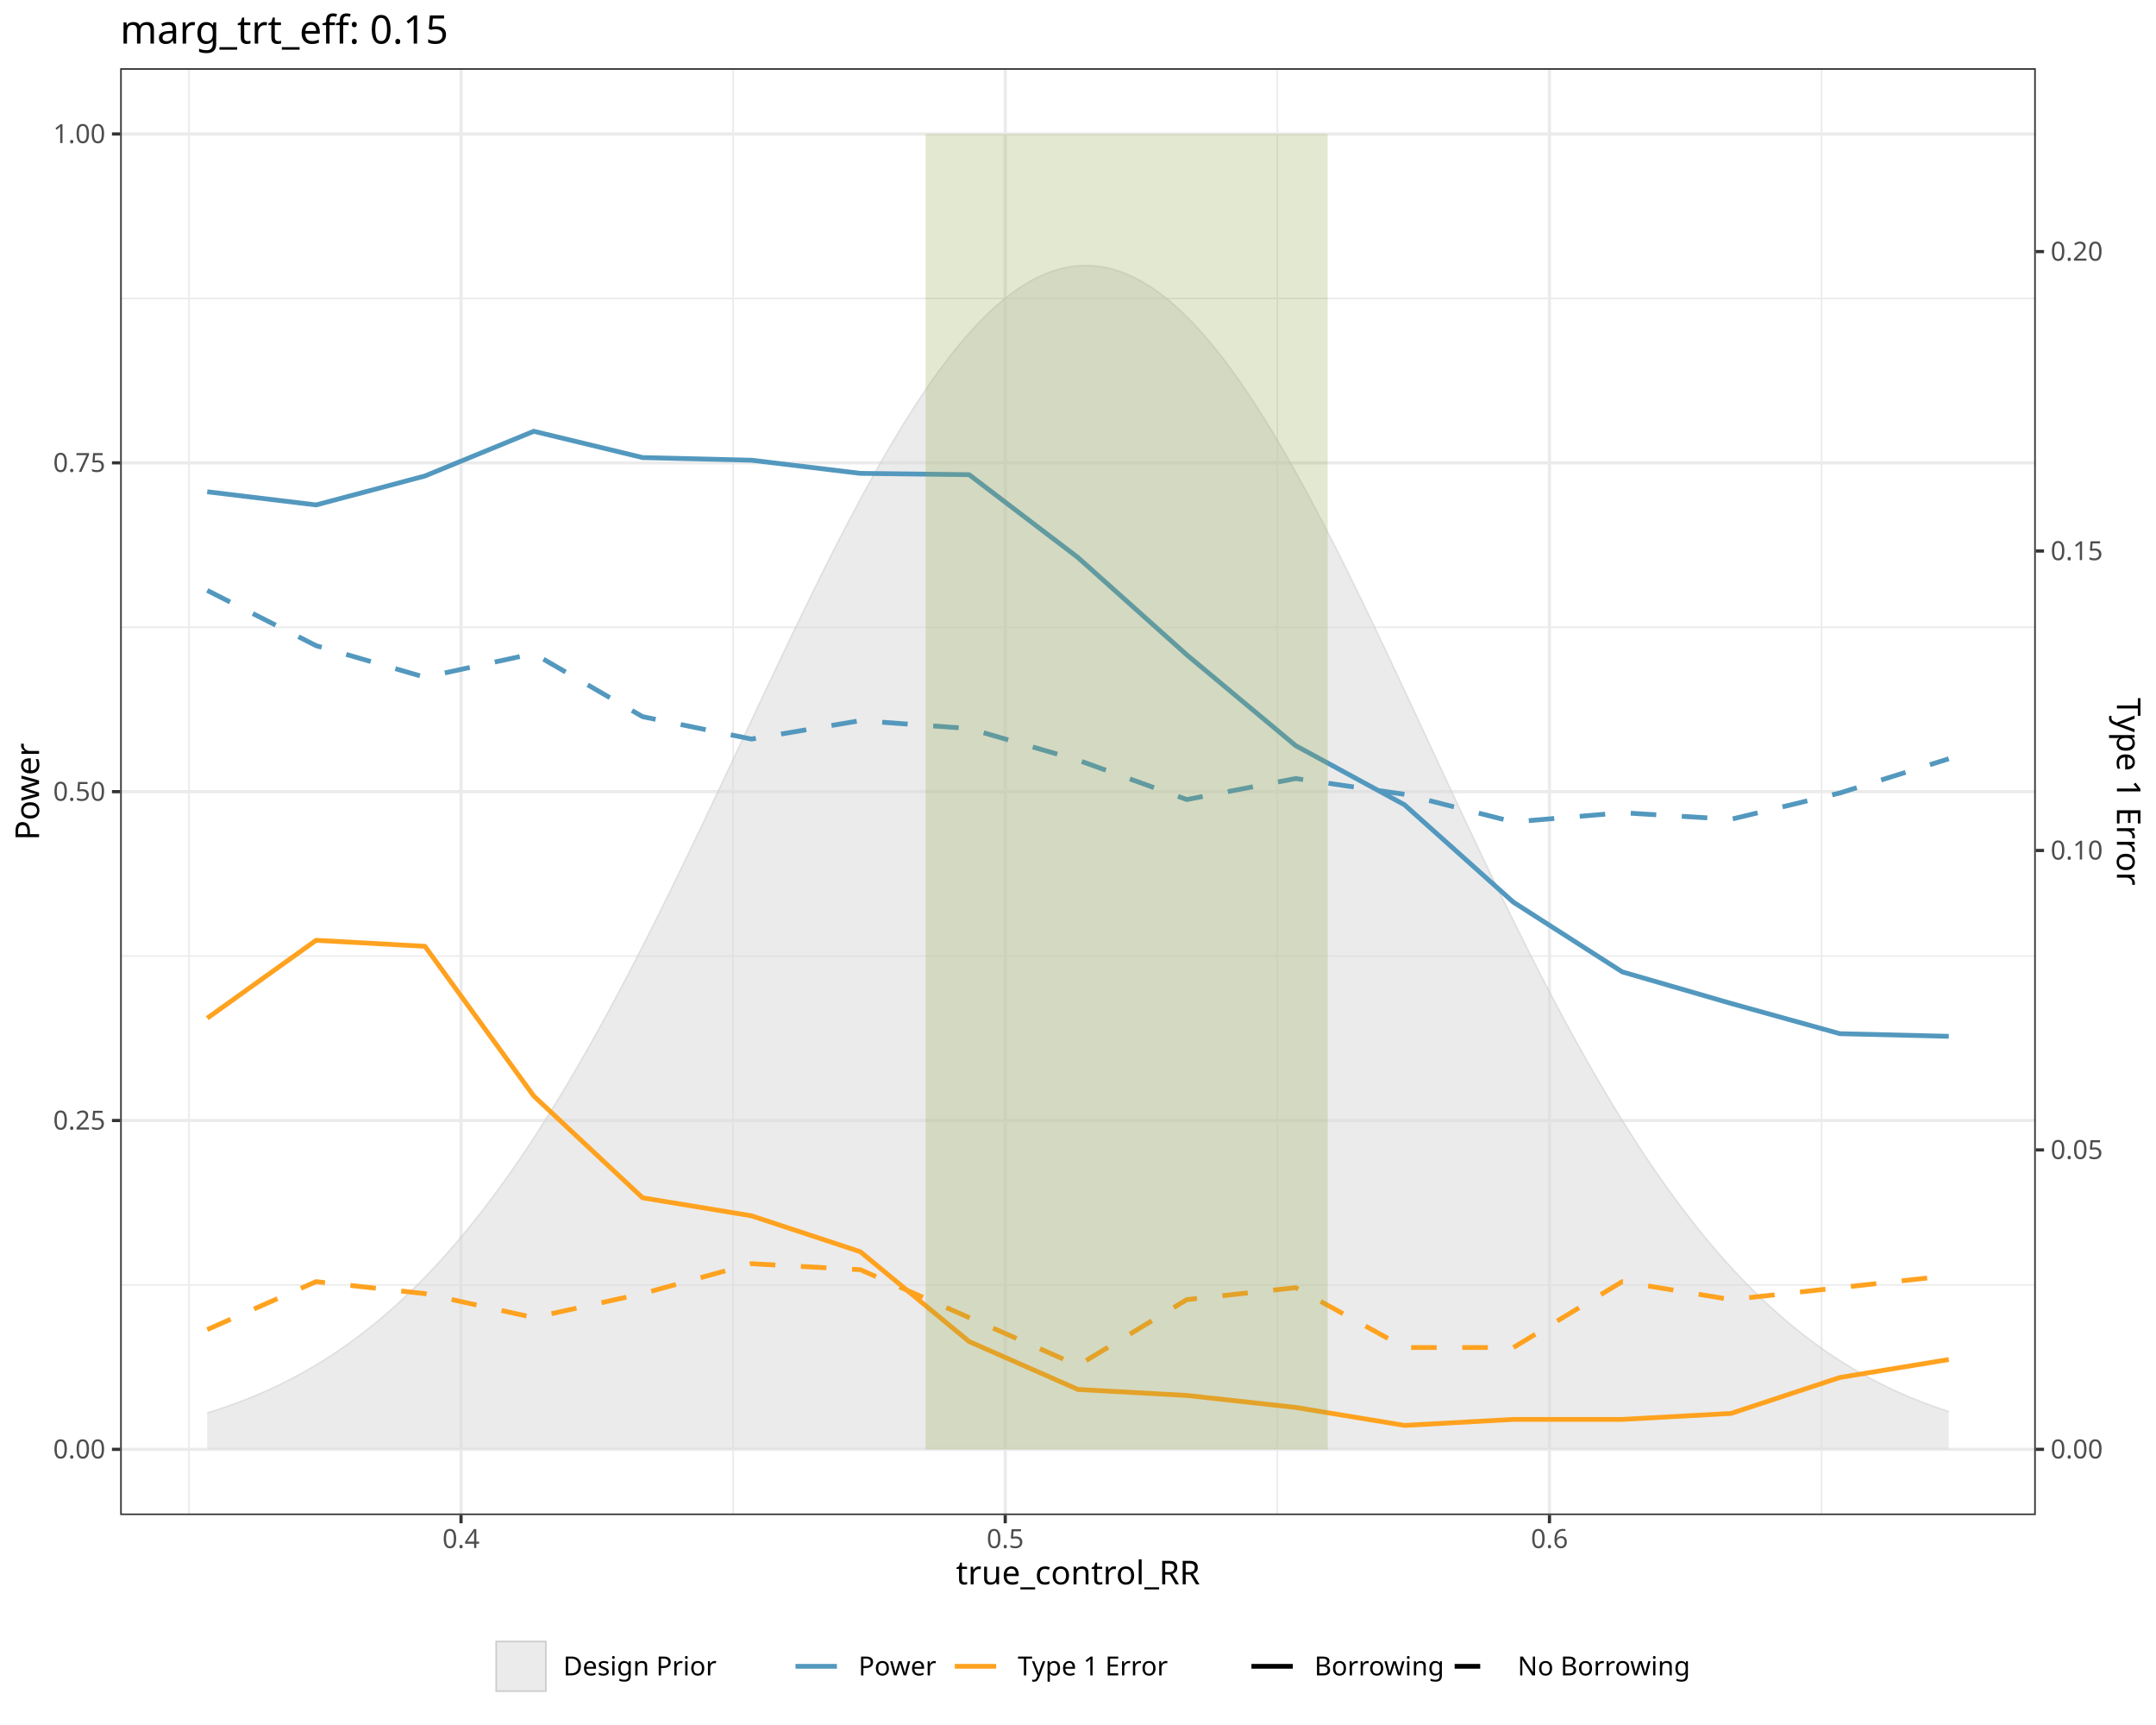
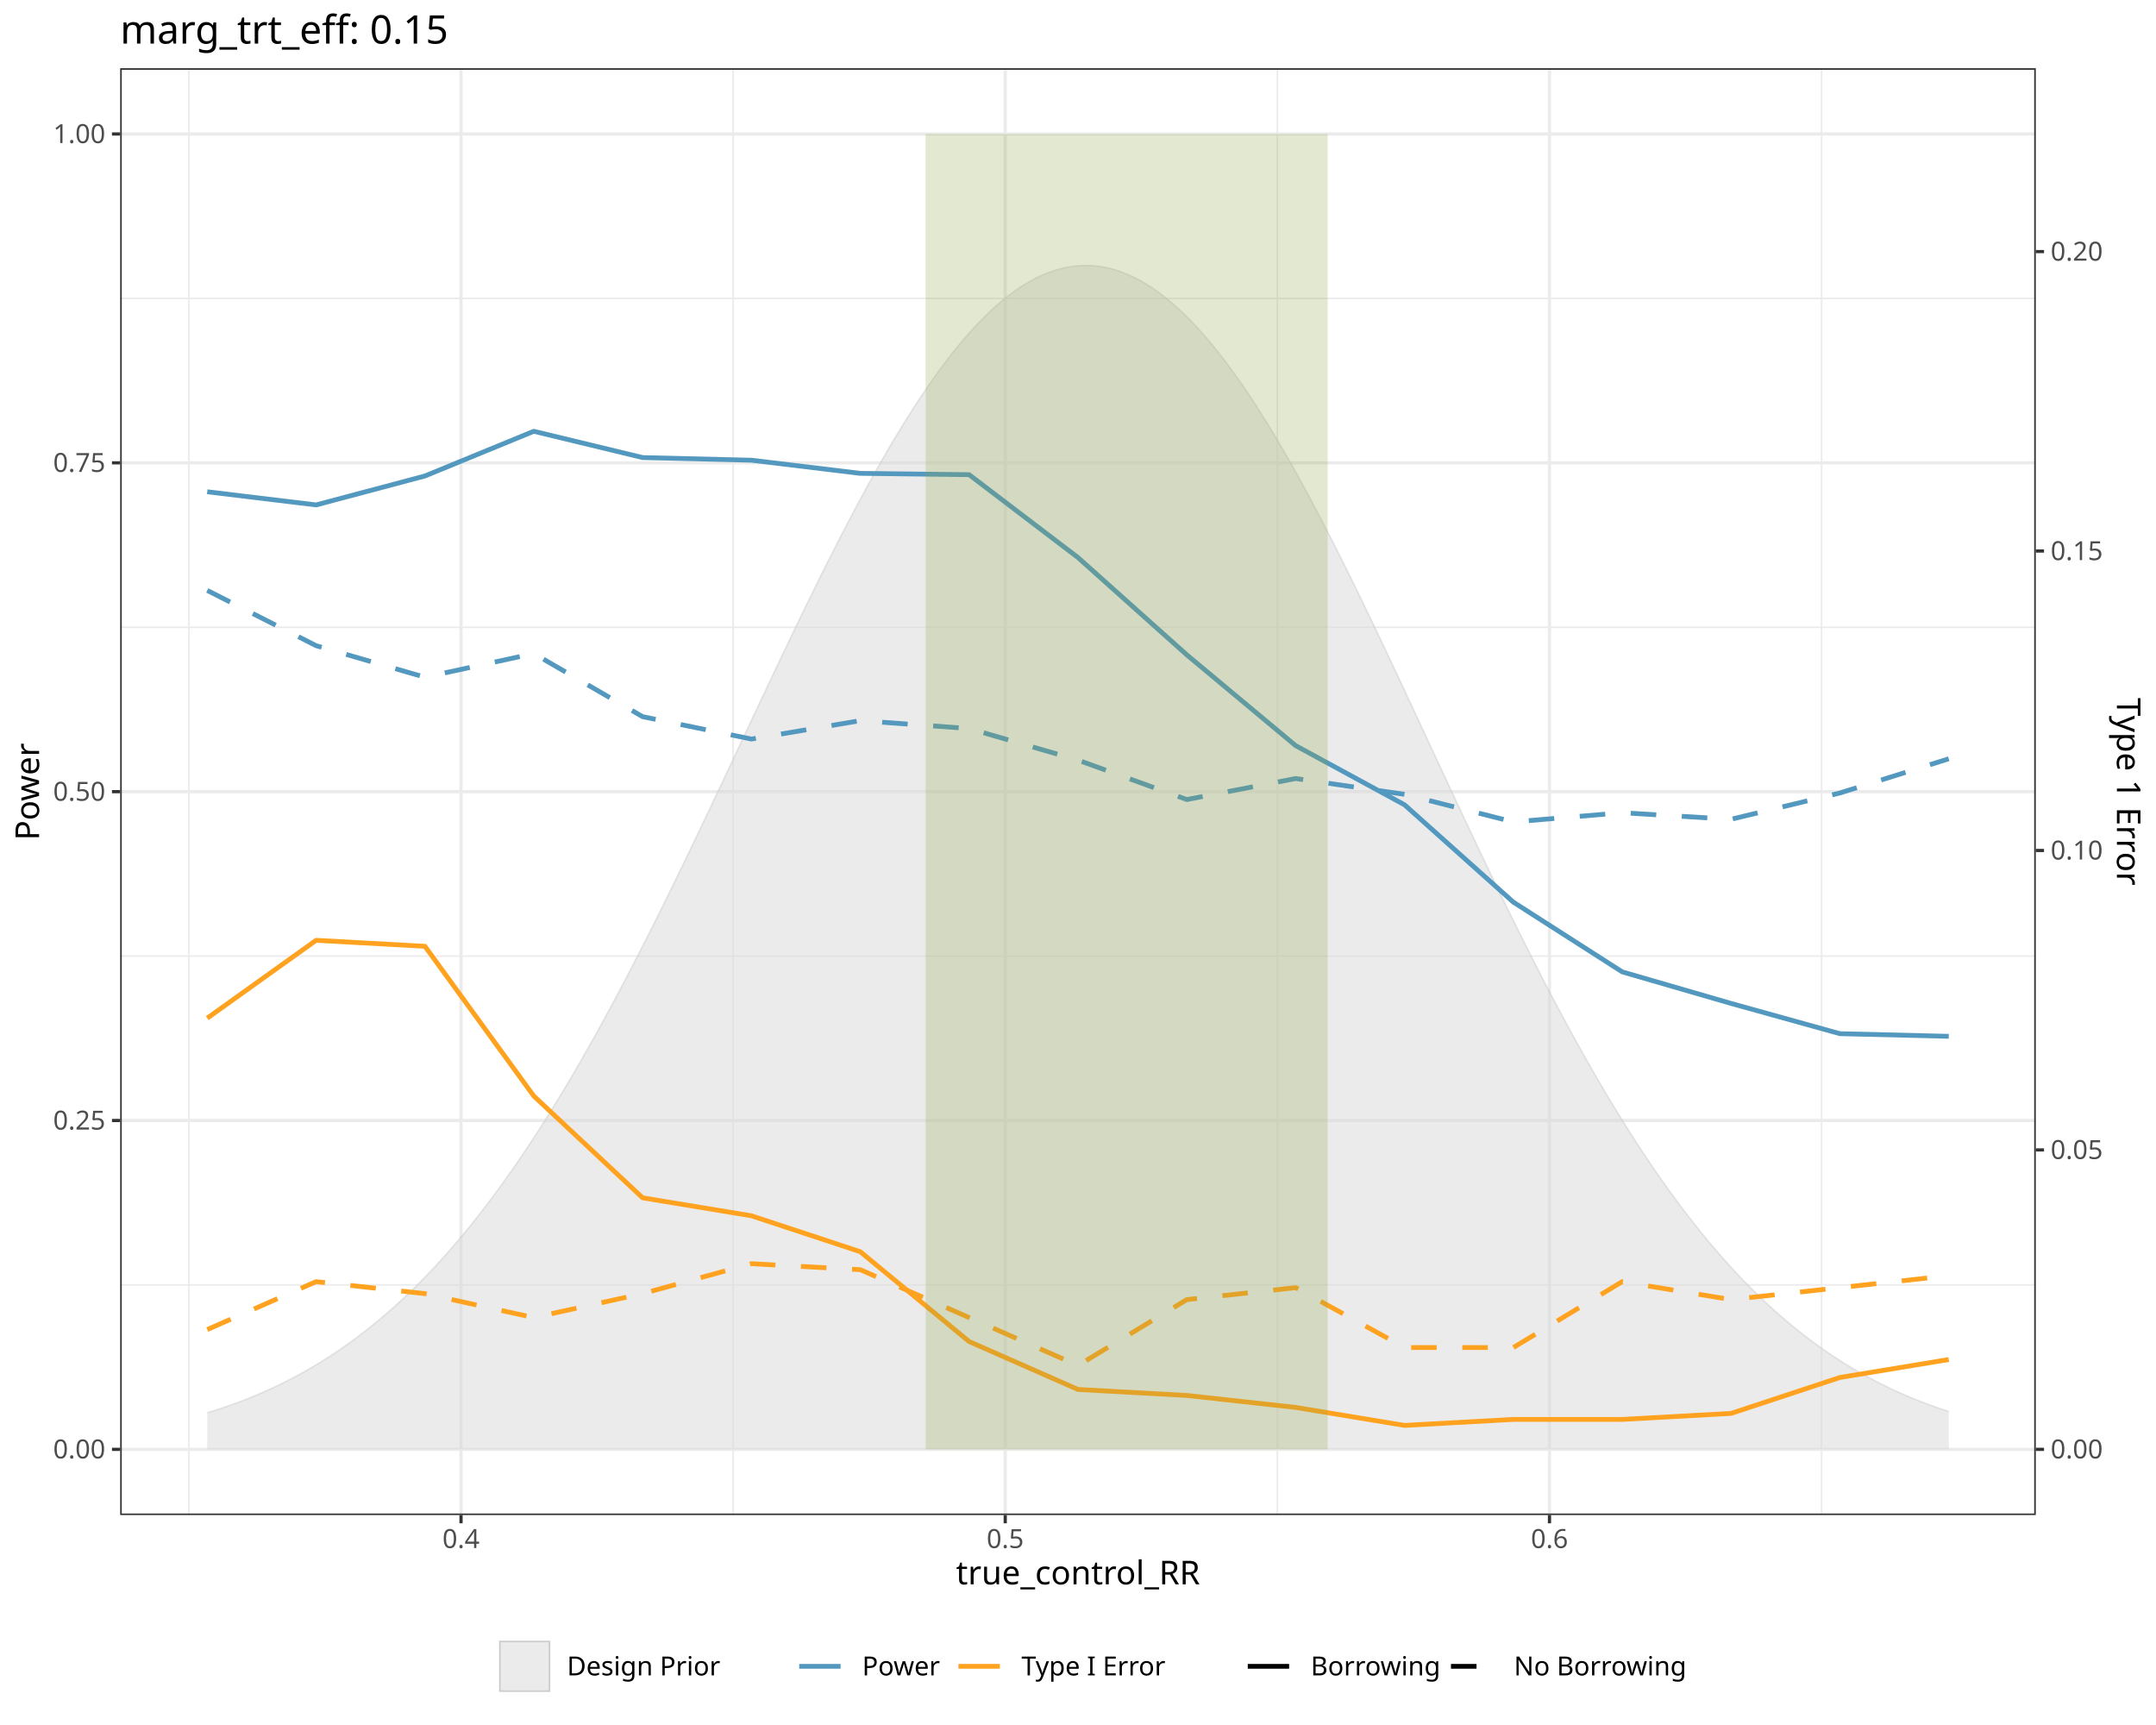
<svg xmlns="http://www.w3.org/2000/svg" class="svglite" data-engine-version="2.0" width="720.00pt" height="576.00pt" viewBox="0 0 720.00 576.00">
  <defs>
    <style type="text/css">
    .svglite line, .svglite polyline, .svglite polygon, .svglite path, .svglite rect, .svglite circle {
      fill: none;
      stroke: #000000;
      stroke-linecap: round;
      stroke-linejoin: round;
      stroke-miterlimit: 10.00;
    }
  </style>
  </defs>
  <rect width="100%" height="100%" style="stroke: none; fill: #FFFFFF;" />
  <defs>
    <clipPath id="cpMC4wMHw3MjAuMDB8MC4wMHw1NzYuMDA=">
      <rect x="0.00" y="0.00" width="720.00" height="576.00" />
    </clipPath>
  </defs>
  <g clip-path="url(#cpMC4wMHw3MjAuMDB8MC4wMHw1NzYuMDA=)">
    <rect x="0.00" y="0.00" width="720.00" height="576.00" style="stroke-width: 1.07; stroke: #FFFFFF; fill: #FFFFFF;" />
  </g>
  <defs>
    <clipPath id="cpNDAuMTN8Njc5Ljg3fDIyLjc4fDUwNS45MQ==">
      <rect x="40.13" y="22.78" width="639.73" height="483.13" />
    </clipPath>
  </defs>
  <g clip-path="url(#cpNDAuMTN8Njc5Ljg3fDIyLjc4fDUwNS45MQ==)">
    <rect x="40.13" y="22.78" width="639.73" height="483.13" style="stroke-width: 1.07; stroke: none; fill: #FFFFFF;" />
    <polyline points="40.13,429.05 679.87,429.05 " style="stroke-width: 0.53; stroke: #EBEBEB; stroke-linecap: butt;" />
    <polyline points="40.13,319.25 679.87,319.25 " style="stroke-width: 0.53; stroke: #EBEBEB; stroke-linecap: butt;" />
    <polyline points="40.13,209.45 679.87,209.45 " style="stroke-width: 0.53; stroke: #EBEBEB; stroke-linecap: butt;" />
    <polyline points="40.13,99.65 679.87,99.65 " style="stroke-width: 0.53; stroke: #EBEBEB; stroke-linecap: butt;" />
    <polyline points="63.09,505.91 63.09,22.78 " style="stroke-width: 0.53; stroke: #EBEBEB; stroke-linecap: butt;" />
    <polyline points="244.83,505.91 244.83,22.78 " style="stroke-width: 0.53; stroke: #EBEBEB; stroke-linecap: butt;" />
    <polyline points="426.58,505.91 426.58,22.78 " style="stroke-width: 0.53; stroke: #EBEBEB; stroke-linecap: butt;" />
    <polyline points="608.32,505.91 608.32,22.78 " style="stroke-width: 0.53; stroke: #EBEBEB; stroke-linecap: butt;" />
    <polyline points="40.13,483.95 679.87,483.95 " style="stroke-width: 1.07; stroke: #EBEBEB; stroke-linecap: butt;" />
    <polyline points="40.13,374.15 679.87,374.15 " style="stroke-width: 1.07; stroke: #EBEBEB; stroke-linecap: butt;" />
    <polyline points="40.13,264.35 679.87,264.35 " style="stroke-width: 1.07; stroke: #EBEBEB; stroke-linecap: butt;" />
    <polyline points="40.13,154.55 679.87,154.55 " style="stroke-width: 1.07; stroke: #EBEBEB; stroke-linecap: butt;" />
    <polyline points="40.13,44.74 679.87,44.74 " style="stroke-width: 1.07; stroke: #EBEBEB; stroke-linecap: butt;" />
    <polyline points="153.96,505.91 153.96,22.78 " style="stroke-width: 1.07; stroke: #EBEBEB; stroke-linecap: butt;" />
    <polyline points="335.70,505.91 335.70,22.78 " style="stroke-width: 1.07; stroke: #EBEBEB; stroke-linecap: butt;" />
    <polyline points="517.45,505.91 517.45,22.78 " style="stroke-width: 1.07; stroke: #EBEBEB; stroke-linecap: butt;" />
    <polygon points="69.21,471.77 70.37,471.41 71.54,471.05 72.70,470.67 73.86,470.29 75.03,469.90 76.19,469.49 77.35,469.08 78.52,468.66 79.68,468.23 80.84,467.79 82.01,467.34 83.17,466.88 84.33,466.41 85.50,465.92 86.66,465.43 87.82,464.93 88.99,464.41 90.15,463.89 91.31,463.35 92.47,462.80 93.64,462.24 94.80,461.66 95.96,461.08 97.13,460.48 98.29,459.87 99.45,459.25 100.62,458.61 101.78,457.97 102.94,457.30 104.11,456.63 105.27,455.94 106.43,455.24 107.60,454.53 108.76,453.80 109.92,453.05 111.09,452.29 112.25,451.52 113.41,450.74 114.57,449.93 115.74,449.12 116.90,448.29 118.06,447.44 119.23,446.58 120.39,445.70 121.55,444.81 122.72,443.90 123.88,442.97 125.04,442.03 126.21,441.08 127.37,440.10 128.53,439.11 129.70,438.11 130.86,437.08 132.02,436.04 133.19,434.98 134.35,433.91 135.51,432.82 136.67,431.71 137.84,430.58 139.00,429.44 140.16,428.27 141.33,427.09 142.49,425.90 143.65,424.68 144.82,423.44 145.98,422.19 147.14,420.92 148.31,419.63 149.47,418.33 150.63,417.00 151.80,415.65 152.96,414.29 154.12,412.91 155.28,411.51 156.45,410.09 157.61,408.65 158.77,407.19 159.94,405.72 161.10,404.22 162.26,402.71 163.43,401.18 164.59,399.62 165.75,398.05 166.92,396.46 168.08,394.86 169.24,393.23 170.41,391.58 171.57,389.92 172.73,388.23 173.90,386.53 175.06,384.81 176.22,383.07 177.38,381.31 178.55,379.53 179.71,377.73 180.87,375.92 182.04,374.09 183.20,372.24 184.36,370.37 185.53,368.48 186.69,366.58 187.85,364.65 189.02,362.71 190.18,360.76 191.34,358.78 192.51,356.79 193.67,354.78 194.83,352.76 196.00,350.71 197.16,348.66 198.32,346.58 199.48,344.49 200.65,342.38 201.81,340.26 202.97,338.12 204.14,335.97 205.30,333.80 206.46,331.62 207.63,329.43 208.79,327.21 209.95,324.99 211.12,322.75 212.28,320.50 213.44,318.24 214.61,315.96 215.77,313.67 216.93,311.37 218.10,309.06 219.26,306.74 220.42,304.40 221.58,302.06 222.75,299.70 223.91,297.34 225.07,294.96 226.24,292.58 227.40,290.18 228.56,287.78 229.73,285.38 230.89,282.96 232.05,280.54 233.22,278.11 234.38,275.67 235.54,273.23 236.71,270.78 237.87,268.33 239.03,265.87 240.20,263.41 241.36,260.95 242.52,258.49 243.68,256.02 244.85,253.55 246.01,251.07 247.17,248.60 248.34,246.13 249.50,243.65 250.66,241.18 251.83,238.71 252.99,236.24 254.15,233.77 255.32,231.31 256.48,228.84 257.64,226.39 258.81,223.93 259.97,221.48 261.13,219.04 262.30,216.60 263.46,214.17 264.62,211.75 265.78,209.33 266.95,206.92 268.11,204.52 269.27,202.13 270.44,199.76 271.60,197.39 272.76,195.03 273.93,192.68 275.09,190.35 276.25,188.03 277.42,185.72 278.58,183.43 279.74,181.15 280.91,178.88 282.07,176.64 283.23,174.40 284.40,172.19 285.56,169.99 286.72,167.81 287.88,165.65 289.05,163.51 290.21,161.39 291.37,159.29 292.54,157.21 293.70,155.15 294.86,153.12 296.03,151.10 297.19,149.11 298.35,147.15 299.52,145.20 300.68,143.29 301.84,141.39 303.01,139.53 304.17,137.69 305.33,135.87 306.49,134.09 307.66,132.33 308.82,130.60 309.98,128.90 311.15,127.23 312.31,125.59 313.47,123.97 314.64,122.39 315.80,120.85 316.96,119.33 318.13,117.84 319.29,116.39 320.45,114.97 321.62,113.59 322.78,112.23 323.94,110.91 325.11,109.63 326.27,108.38 327.43,107.17 328.59,105.99 329.76,104.85 330.92,103.75 332.08,102.68 333.25,101.65 334.41,100.66 335.57,99.70 336.74,98.78 337.90,97.90 339.06,97.06 340.23,96.26 341.39,95.50 342.55,94.78 343.72,94.09 344.88,93.45 346.04,92.84 347.21,92.28 348.37,91.76 349.53,91.27 350.69,90.83 351.86,90.43 353.02,90.07 354.18,89.75 355.35,89.47 356.51,89.23 357.67,89.04 358.84,88.88 360.00,88.77 361.16,88.70 362.33,88.66 363.49,88.68 364.65,88.73 365.82,88.82 366.98,88.96 368.14,89.13 369.31,89.35 370.47,89.61 371.63,89.91 372.79,90.26 373.96,90.64 375.12,91.06 376.28,91.53 377.45,92.03 378.61,92.58 379.77,93.17 380.94,93.79 382.10,94.46 383.26,95.17 384.43,95.91 385.59,96.70 386.75,97.52 387.92,98.39 389.08,99.29 390.24,100.23 391.41,101.21 392.57,102.23 393.73,103.28 394.89,104.37 396.06,105.50 397.22,106.67 398.38,107.87 399.55,109.11 400.71,110.38 401.87,111.69 403.04,113.03 404.20,114.41 405.36,115.82 406.53,117.26 407.69,118.74 408.85,120.25 410.02,121.80 411.18,123.37 412.34,124.98 413.51,126.61 414.67,128.28 415.83,129.98 416.99,131.71 418.16,133.46 419.32,135.25 420.48,137.06 421.65,138.90 422.81,140.77 423.97,142.66 425.14,144.58 426.30,146.53 427.46,148.50 428.63,150.49 429.79,152.51 430.95,154.55 432.12,156.62 433.28,158.70 434.44,160.81 435.60,162.94 436.77,165.09 437.93,167.26 439.09,169.45 440.26,171.66 441.42,173.88 442.58,176.13 443.75,178.39 444.91,180.66 446.07,182.95 447.24,185.26 448.40,187.58 449.56,189.92 450.73,192.27 451.89,194.63 453.05,197.01 454.22,199.39 455.38,201.79 456.54,204.20 457.70,206.61 458.87,209.04 460.03,211.48 461.19,213.92 462.36,216.37 463.52,218.83 464.68,221.30 465.85,223.77 467.01,226.24 468.17,228.72 469.34,231.21 470.50,233.70 471.66,236.19 472.83,238.68 473.99,241.18 475.15,243.68 476.32,246.17 477.48,248.67 478.64,251.17 479.80,253.67 480.97,256.16 482.13,258.66 483.29,261.15 484.46,263.64 485.62,266.13 486.78,268.61 487.95,271.09 489.11,273.56 490.27,276.03 491.44,278.49 492.60,280.95 493.76,283.40 494.93,285.84 496.09,288.27 497.25,290.70 498.42,293.12 499.58,295.53 500.74,297.93 501.90,300.32 503.07,302.71 504.23,305.08 505.39,307.44 506.56,309.79 507.72,312.13 508.88,314.45 510.05,316.77 511.21,319.07 512.37,321.36 513.54,323.63 514.70,325.90 515.86,328.15 517.03,330.38 518.19,332.60 519.35,334.81 520.52,337.00 521.68,339.17 522.84,341.33 524.00,343.48 525.17,345.61 526.33,347.72 527.49,349.81 528.66,351.89 529.82,353.96 530.98,356.00 532.15,358.03 533.31,360.04 534.47,362.04 535.64,364.01 536.80,365.97 537.96,367.91 539.13,369.83 540.29,371.73 541.45,373.62 542.62,375.49 543.78,377.33 544.94,379.16 546.10,380.97 547.27,382.76 548.43,384.54 549.59,386.29 550.76,388.02 551.92,389.74 553.08,391.43 554.25,393.11 555.41,394.77 556.57,396.40 557.74,398.02 558.90,399.62 560.06,401.20 561.23,402.76 562.39,404.30 563.55,405.82 564.72,407.32 565.88,408.80 567.04,410.27 568.20,411.71 569.37,413.13 570.53,414.54 571.69,415.92 572.86,417.29 574.02,418.64 575.18,419.96 576.35,421.27 577.51,422.56 578.67,423.83 579.84,425.09 581.00,426.32 582.16,427.54 583.33,428.73 584.49,429.91 585.65,431.07 586.81,432.21 587.98,433.34 589.14,434.44 590.30,435.53 591.47,436.60 592.63,437.65 593.79,438.69 594.96,439.71 596.12,440.71 597.28,441.69 598.45,442.66 599.61,443.61 600.77,444.54 601.94,445.46 603.10,446.36 604.26,447.24 605.43,448.11 606.59,448.97 607.75,449.80 608.91,450.62 610.08,451.43 611.24,452.22 612.40,453.00 613.57,453.76 614.73,454.51 615.89,455.24 617.06,455.96 618.22,456.66 619.38,457.35 620.55,458.02 621.71,458.69 622.87,459.34 624.04,459.97 625.20,460.59 626.36,461.20 627.53,461.80 628.69,462.38 629.85,462.95 631.01,463.51 632.18,464.06 633.34,464.60 634.50,465.12 635.67,465.63 636.83,466.13 637.99,466.62 639.16,467.10 640.32,467.57 641.48,468.03 642.65,468.47 643.81,468.91 644.97,469.33 646.14,469.75 647.30,470.16 648.46,470.55 649.63,470.94 650.79,471.32 650.79,483.95 649.63,483.95 648.46,483.95 647.30,483.95 646.14,483.95 644.97,483.95 643.81,483.95 642.65,483.95 641.48,483.95 640.32,483.95 639.16,483.95 637.99,483.95 636.83,483.95 635.67,483.95 634.50,483.95 633.34,483.95 632.18,483.95 631.01,483.95 629.85,483.95 628.69,483.95 627.53,483.95 626.36,483.95 625.20,483.95 624.04,483.95 622.87,483.95 621.71,483.95 620.55,483.95 619.38,483.95 618.22,483.95 617.06,483.95 615.89,483.95 614.73,483.95 613.57,483.95 612.40,483.95 611.24,483.95 610.08,483.95 608.91,483.95 607.75,483.95 606.59,483.95 605.43,483.95 604.26,483.95 603.10,483.95 601.94,483.95 600.77,483.95 599.61,483.95 598.45,483.95 597.28,483.95 596.12,483.95 594.96,483.95 593.79,483.95 592.63,483.95 591.47,483.95 590.30,483.95 589.14,483.95 587.98,483.95 586.81,483.95 585.65,483.95 584.49,483.95 583.33,483.95 582.16,483.95 581.00,483.95 579.84,483.95 578.67,483.95 577.51,483.95 576.35,483.95 575.18,483.95 574.02,483.95 572.86,483.95 571.69,483.95 570.53,483.95 569.37,483.95 568.20,483.95 567.04,483.95 565.88,483.95 564.72,483.95 563.55,483.95 562.39,483.95 561.23,483.95 560.06,483.95 558.90,483.95 557.74,483.95 556.57,483.95 555.41,483.95 554.25,483.95 553.08,483.95 551.92,483.95 550.76,483.95 549.59,483.95 548.43,483.95 547.27,483.95 546.10,483.95 544.94,483.95 543.78,483.95 542.62,483.95 541.45,483.95 540.29,483.95 539.13,483.95 537.96,483.95 536.80,483.95 535.64,483.95 534.47,483.95 533.31,483.95 532.15,483.95 530.98,483.95 529.82,483.95 528.66,483.95 527.49,483.95 526.33,483.95 525.17,483.95 524.00,483.95 522.84,483.95 521.68,483.95 520.52,483.95 519.35,483.95 518.19,483.95 517.03,483.95 515.86,483.95 514.70,483.95 513.54,483.95 512.37,483.95 511.21,483.95 510.05,483.95 508.88,483.95 507.72,483.95 506.56,483.95 505.39,483.95 504.23,483.95 503.07,483.95 501.90,483.95 500.74,483.95 499.58,483.95 498.42,483.95 497.25,483.95 496.09,483.95 494.93,483.95 493.76,483.95 492.60,483.95 491.44,483.95 490.27,483.95 489.11,483.95 487.95,483.95 486.78,483.95 485.62,483.95 484.46,483.95 483.29,483.95 482.13,483.95 480.97,483.95 479.80,483.95 478.64,483.95 477.48,483.95 476.32,483.95 475.15,483.95 473.99,483.95 472.83,483.95 471.66,483.95 470.50,483.95 469.34,483.95 468.17,483.95 467.01,483.95 465.85,483.95 464.68,483.95 463.52,483.95 462.36,483.95 461.19,483.95 460.03,483.95 458.87,483.95 457.70,483.95 456.54,483.95 455.38,483.95 454.22,483.95 453.05,483.95 451.89,483.95 450.73,483.95 449.56,483.95 448.40,483.95 447.24,483.95 446.07,483.95 444.91,483.95 443.75,483.95 442.58,483.95 441.42,483.95 440.26,483.95 439.09,483.95 437.93,483.95 436.77,483.95 435.60,483.95 434.44,483.95 433.28,483.95 432.12,483.95 430.95,483.95 429.79,483.95 428.63,483.95 427.46,483.95 426.30,483.95 425.14,483.95 423.97,483.95 422.81,483.95 421.65,483.95 420.48,483.95 419.32,483.95 418.16,483.95 416.99,483.95 415.83,483.95 414.67,483.95 413.51,483.95 412.34,483.95 411.18,483.95 410.02,483.95 408.85,483.95 407.69,483.95 406.53,483.95 405.36,483.95 404.20,483.95 403.04,483.95 401.87,483.95 400.71,483.95 399.55,483.95 398.38,483.95 397.22,483.95 396.06,483.95 394.89,483.95 393.73,483.95 392.57,483.95 391.41,483.95 390.24,483.95 389.08,483.95 387.92,483.95 386.75,483.95 385.59,483.95 384.43,483.95 383.26,483.95 382.10,483.95 380.94,483.95 379.77,483.95 378.61,483.95 377.45,483.95 376.28,483.95 375.12,483.95 373.96,483.95 372.79,483.95 371.63,483.95 370.47,483.95 369.31,483.95 368.14,483.95 366.98,483.95 365.82,483.95 364.65,483.95 363.49,483.95 362.33,483.95 361.16,483.95 360.00,483.95 358.84,483.95 357.67,483.95 356.51,483.95 355.35,483.95 354.18,483.95 353.02,483.95 351.86,483.95 350.69,483.95 349.53,483.95 348.37,483.95 347.21,483.95 346.04,483.95 344.88,483.95 343.72,483.95 342.55,483.95 341.39,483.95 340.23,483.95 339.06,483.95 337.90,483.95 336.74,483.95 335.57,483.95 334.41,483.95 333.25,483.95 332.08,483.95 330.92,483.95 329.76,483.95 328.59,483.95 327.43,483.95 326.27,483.95 325.11,483.95 323.94,483.95 322.78,483.95 321.62,483.95 320.45,483.95 319.29,483.95 318.13,483.95 316.96,483.95 315.80,483.95 314.64,483.95 313.47,483.95 312.31,483.95 311.15,483.95 309.98,483.95 308.82,483.95 307.66,483.95 306.49,483.95 305.33,483.95 304.17,483.95 303.01,483.95 301.84,483.95 300.68,483.95 299.52,483.95 298.35,483.95 297.19,483.95 296.03,483.95 294.86,483.95 293.70,483.95 292.54,483.95 291.37,483.95 290.21,483.95 289.05,483.95 287.88,483.95 286.72,483.95 285.56,483.95 284.40,483.95 283.23,483.95 282.07,483.95 280.91,483.95 279.74,483.95 278.58,483.95 277.42,483.95 276.25,483.95 275.09,483.95 273.93,483.95 272.76,483.95 271.60,483.95 270.44,483.95 269.27,483.95 268.11,483.95 266.95,483.95 265.78,483.95 264.62,483.95 263.46,483.95 262.30,483.95 261.13,483.95 259.97,483.95 258.81,483.95 257.64,483.95 256.48,483.95 255.32,483.95 254.15,483.95 252.99,483.95 251.83,483.95 250.66,483.95 249.50,483.95 248.34,483.95 247.17,483.95 246.01,483.95 244.85,483.95 243.68,483.95 242.52,483.95 241.36,483.95 240.20,483.95 239.03,483.95 237.87,483.95 236.71,483.95 235.54,483.95 234.38,483.95 233.22,483.95 232.05,483.95 230.89,483.95 229.73,483.95 228.56,483.95 227.40,483.95 226.24,483.95 225.07,483.95 223.91,483.95 222.75,483.95 221.58,483.95 220.42,483.95 219.26,483.95 218.10,483.95 216.93,483.95 215.77,483.95 214.61,483.95 213.44,483.95 212.28,483.95 211.12,483.95 209.95,483.95 208.79,483.95 207.63,483.95 206.46,483.95 205.30,483.95 204.14,483.95 202.97,483.95 201.81,483.95 200.65,483.95 199.48,483.95 198.32,483.95 197.16,483.95 196.00,483.95 194.83,483.95 193.67,483.95 192.51,483.95 191.34,483.95 190.18,483.95 189.02,483.95 187.85,483.95 186.69,483.95 185.53,483.95 184.36,483.95 183.20,483.95 182.04,483.95 180.87,483.95 179.71,483.95 178.55,483.95 177.38,483.95 176.22,483.95 175.06,483.95 173.90,483.95 172.73,483.95 171.57,483.95 170.41,483.95 169.24,483.95 168.08,483.95 166.92,483.95 165.75,483.95 164.59,483.95 163.43,483.95 162.26,483.95 161.10,483.95 159.94,483.95 158.77,483.95 157.61,483.95 156.45,483.95 155.28,483.95 154.12,483.95 152.96,483.95 151.80,483.95 150.63,483.95 149.47,483.95 148.31,483.95 147.14,483.95 145.98,483.95 144.82,483.95 143.65,483.95 142.49,483.95 141.33,483.95 140.16,483.95 139.00,483.95 137.84,483.95 136.67,483.95 135.51,483.95 134.35,483.95 133.19,483.95 132.02,483.95 130.86,483.95 129.70,483.95 128.53,483.95 127.37,483.95 126.21,483.95 125.04,483.95 123.88,483.95 122.72,483.95 121.55,483.95 120.39,483.95 119.23,483.95 118.06,483.95 116.90,483.95 115.74,483.95 114.57,483.95 113.41,483.95 112.25,483.95 111.09,483.95 109.92,483.95 108.76,483.95 107.60,483.95 106.43,483.95 105.27,483.95 104.11,483.95 102.94,483.95 101.78,483.95 100.62,483.95 99.45,483.95 98.29,483.95 97.13,483.95 95.96,483.95 94.80,483.95 93.64,483.95 92.47,483.95 91.31,483.95 90.15,483.95 88.99,483.95 87.82,483.95 86.66,483.95 85.50,483.95 84.33,483.95 83.17,483.95 82.01,483.95 80.84,483.95 79.68,483.95 78.52,483.95 77.35,483.95 76.19,483.95 75.03,483.95 73.86,483.95 72.70,483.95 71.54,483.95 70.37,483.95 69.21,483.95 " style="stroke-width: 0.53; stroke: none; fill: #D9D9D9; fill-opacity: 0.50;" />
    <polyline points="69.21,471.77 70.37,471.41 71.54,471.05 72.70,470.67 73.86,470.29 75.03,469.90 76.19,469.49 77.35,469.08 78.52,468.66 79.68,468.23 80.84,467.79 82.01,467.34 83.17,466.88 84.33,466.41 85.50,465.92 86.66,465.43 87.82,464.93 88.99,464.41 90.15,463.89 91.31,463.35 92.47,462.80 93.64,462.24 94.80,461.66 95.96,461.08 97.13,460.48 98.29,459.87 99.45,459.25 100.62,458.61 101.78,457.97 102.94,457.30 104.11,456.63 105.27,455.94 106.43,455.24 107.60,454.53 108.76,453.80 109.92,453.05 111.09,452.29 112.25,451.52 113.41,450.74 114.57,449.93 115.74,449.12 116.90,448.29 118.06,447.44 119.23,446.58 120.39,445.70 121.55,444.81 122.72,443.90 123.88,442.97 125.04,442.03 126.21,441.08 127.37,440.10 128.53,439.11 129.70,438.11 130.86,437.08 132.02,436.04 133.19,434.98 134.35,433.91 135.51,432.82 136.67,431.71 137.84,430.58 139.00,429.44 140.16,428.27 141.33,427.09 142.49,425.90 143.65,424.68 144.82,423.44 145.98,422.19 147.14,420.92 148.31,419.63 149.47,418.33 150.63,417.00 151.80,415.65 152.96,414.29 154.12,412.91 155.28,411.51 156.45,410.09 157.61,408.65 158.77,407.19 159.94,405.72 161.10,404.22 162.26,402.71 163.43,401.18 164.59,399.62 165.75,398.05 166.92,396.46 168.08,394.86 169.24,393.23 170.41,391.58 171.57,389.92 172.73,388.23 173.90,386.53 175.06,384.81 176.22,383.07 177.38,381.31 178.55,379.53 179.71,377.73 180.87,375.92 182.04,374.09 183.20,372.24 184.36,370.37 185.53,368.48 186.69,366.58 187.85,364.65 189.02,362.71 190.18,360.76 191.34,358.78 192.51,356.79 193.67,354.78 194.83,352.76 196.00,350.71 197.16,348.66 198.32,346.58 199.48,344.49 200.65,342.38 201.81,340.26 202.97,338.12 204.14,335.97 205.30,333.80 206.46,331.62 207.63,329.43 208.79,327.21 209.95,324.99 211.12,322.75 212.28,320.50 213.44,318.24 214.61,315.96 215.77,313.67 216.93,311.37 218.10,309.06 219.26,306.74 220.42,304.40 221.58,302.06 222.75,299.70 223.91,297.34 225.07,294.96 226.24,292.58 227.40,290.18 228.56,287.78 229.73,285.38 230.89,282.96 232.05,280.54 233.22,278.11 234.38,275.67 235.54,273.23 236.71,270.78 237.87,268.33 239.03,265.87 240.20,263.41 241.36,260.95 242.52,258.49 243.68,256.02 244.85,253.55 246.01,251.07 247.17,248.60 248.34,246.13 249.50,243.65 250.66,241.18 251.83,238.71 252.99,236.24 254.15,233.77 255.32,231.31 256.48,228.84 257.64,226.39 258.81,223.93 259.97,221.48 261.13,219.04 262.30,216.60 263.46,214.17 264.62,211.75 265.78,209.33 266.95,206.92 268.11,204.52 269.27,202.13 270.44,199.76 271.60,197.39 272.76,195.03 273.93,192.68 275.09,190.35 276.25,188.03 277.42,185.72 278.58,183.43 279.74,181.15 280.91,178.88 282.07,176.64 283.23,174.40 284.40,172.19 285.56,169.99 286.72,167.81 287.88,165.65 289.05,163.51 290.21,161.39 291.37,159.29 292.54,157.21 293.70,155.15 294.86,153.12 296.03,151.10 297.19,149.11 298.35,147.15 299.52,145.20 300.68,143.29 301.84,141.39 303.01,139.53 304.17,137.69 305.33,135.87 306.49,134.09 307.66,132.33 308.82,130.60 309.98,128.90 311.15,127.23 312.31,125.59 313.47,123.97 314.64,122.39 315.80,120.85 316.96,119.33 318.13,117.84 319.29,116.39 320.45,114.97 321.62,113.59 322.78,112.23 323.94,110.91 325.11,109.63 326.27,108.38 327.43,107.17 328.59,105.99 329.76,104.85 330.92,103.75 332.08,102.68 333.25,101.65 334.41,100.66 335.57,99.70 336.74,98.78 337.90,97.90 339.06,97.06 340.23,96.26 341.39,95.50 342.55,94.78 343.72,94.09 344.88,93.45 346.04,92.84 347.21,92.28 348.37,91.76 349.53,91.27 350.69,90.83 351.86,90.43 353.02,90.07 354.18,89.75 355.35,89.47 356.51,89.23 357.67,89.04 358.84,88.88 360.00,88.77 361.16,88.70 362.33,88.66 363.49,88.68 364.65,88.73 365.82,88.82 366.98,88.96 368.14,89.13 369.31,89.35 370.47,89.61 371.63,89.91 372.79,90.26 373.96,90.64 375.12,91.06 376.28,91.53 377.45,92.03 378.61,92.58 379.77,93.17 380.94,93.79 382.10,94.46 383.26,95.17 384.43,95.91 385.59,96.70 386.75,97.52 387.92,98.39 389.08,99.29 390.24,100.23 391.41,101.21 392.57,102.23 393.73,103.28 394.89,104.37 396.06,105.50 397.22,106.67 398.38,107.87 399.55,109.11 400.71,110.38 401.87,111.69 403.04,113.03 404.20,114.41 405.36,115.82 406.53,117.26 407.69,118.74 408.85,120.25 410.02,121.80 411.18,123.37 412.34,124.98 413.51,126.61 414.67,128.28 415.83,129.98 416.99,131.71 418.16,133.46 419.32,135.25 420.48,137.06 421.65,138.90 422.81,140.77 423.97,142.66 425.14,144.58 426.30,146.53 427.46,148.50 428.63,150.49 429.79,152.51 430.95,154.55 432.12,156.62 433.28,158.70 434.44,160.81 435.60,162.94 436.77,165.09 437.93,167.26 439.09,169.45 440.26,171.66 441.42,173.88 442.58,176.13 443.75,178.39 444.91,180.66 446.07,182.95 447.24,185.26 448.40,187.58 449.56,189.92 450.73,192.27 451.89,194.63 453.05,197.01 454.22,199.39 455.38,201.79 456.54,204.20 457.70,206.61 458.87,209.04 460.03,211.48 461.19,213.92 462.36,216.37 463.52,218.83 464.68,221.30 465.85,223.77 467.01,226.24 468.17,228.72 469.34,231.21 470.50,233.70 471.66,236.19 472.83,238.68 473.99,241.18 475.15,243.68 476.32,246.17 477.48,248.67 478.64,251.17 479.80,253.67 480.97,256.16 482.13,258.66 483.29,261.15 484.46,263.64 485.62,266.13 486.78,268.61 487.95,271.09 489.11,273.56 490.27,276.03 491.44,278.49 492.60,280.95 493.76,283.40 494.93,285.84 496.09,288.27 497.25,290.70 498.42,293.12 499.58,295.53 500.74,297.93 501.90,300.32 503.07,302.71 504.23,305.08 505.39,307.44 506.56,309.79 507.72,312.13 508.88,314.45 510.05,316.77 511.21,319.07 512.37,321.36 513.54,323.63 514.70,325.90 515.86,328.15 517.03,330.38 518.19,332.60 519.35,334.81 520.52,337.00 521.68,339.17 522.84,341.33 524.00,343.48 525.17,345.61 526.33,347.72 527.49,349.81 528.66,351.89 529.82,353.96 530.98,356.00 532.15,358.03 533.31,360.04 534.47,362.04 535.64,364.01 536.80,365.97 537.96,367.91 539.13,369.83 540.29,371.73 541.45,373.62 542.62,375.49 543.78,377.33 544.94,379.16 546.10,380.97 547.27,382.76 548.43,384.54 549.59,386.29 550.76,388.02 551.92,389.74 553.08,391.43 554.25,393.11 555.41,394.77 556.57,396.40 557.74,398.02 558.90,399.62 560.06,401.20 561.23,402.76 562.39,404.30 563.55,405.82 564.72,407.32 565.88,408.80 567.04,410.27 568.20,411.71 569.37,413.13 570.53,414.54 571.69,415.92 572.86,417.29 574.02,418.64 575.18,419.96 576.35,421.27 577.51,422.56 578.67,423.83 579.84,425.09 581.00,426.32 582.16,427.54 583.33,428.73 584.49,429.91 585.65,431.07 586.81,432.21 587.98,433.34 589.14,434.44 590.30,435.53 591.47,436.60 592.63,437.65 593.79,438.69 594.96,439.71 596.12,440.71 597.28,441.69 598.45,442.66 599.61,443.61 600.77,444.54 601.94,445.46 603.10,446.36 604.26,447.24 605.43,448.11 606.59,448.97 607.75,449.80 608.91,450.62 610.08,451.43 611.24,452.22 612.40,453.00 613.57,453.76 614.73,454.51 615.89,455.24 617.06,455.96 618.22,456.66 619.38,457.35 620.55,458.02 621.71,458.69 622.87,459.34 624.04,459.97 625.20,460.59 626.36,461.20 627.53,461.80 628.69,462.38 629.85,462.95 631.01,463.51 632.18,464.06 633.34,464.60 634.50,465.12 635.67,465.63 636.83,466.13 637.99,466.62 639.16,467.10 640.32,467.57 641.48,468.03 642.65,468.47 643.81,468.91 644.97,469.33 646.14,469.75 647.30,470.16 648.46,470.55 649.63,470.94 650.79,471.32 " style="stroke-width: 0.53; stroke: #CCCCCC; stroke-opacity: 0.50; stroke-linecap: butt; stroke-linejoin: bevel;" />
    <polyline points="69.21,164.21 105.56,168.60 141.90,158.94 178.25,144.01 214.61,152.79 250.94,153.67 287.29,158.06 323.64,158.50 359.99,186.17 396.34,218.67 432.69,248.98 469.05,268.74 505.39,301.24 541.74,324.52 578.09,335.06 614.43,345.16 650.79,346.04 " style="stroke-width: 1.60; stroke: #5398BE; stroke-linecap: butt;" />
    <polyline points="69.21,339.98 105.56,313.98 141.90,315.98 178.25,365.97 214.61,399.97 250.94,405.97 287.29,417.96 323.64,447.96 359.99,463.96 396.34,465.96 432.69,469.96 469.05,475.96 505.39,473.96 541.74,473.96 578.09,471.96 614.43,459.96 650.79,453.96 " style="stroke-width: 1.60; stroke: #FFA21F; stroke-linecap: butt;" />
    <polyline points="69.21,197.15 105.56,215.60 141.90,226.14 178.25,218.23 214.61,239.31 250.94,246.78 287.29,240.63 323.64,243.27 359.99,253.81 396.34,266.98 432.69,259.96 469.05,265.23 505.39,274.45 541.74,271.38 578.09,273.57 614.43,264.79 650.79,253.37 " style="stroke-width: 1.60; stroke: #5398BE; stroke-dasharray: 8.54,8.54; stroke-linecap: butt;" />
    <polyline points="69.21,443.96 105.56,427.96 141.90,431.96 178.25,439.96 214.61,431.96 250.94,421.96 287.29,423.96 323.64,439.96 359.99,455.96 396.34,433.96 432.69,429.96 469.05,449.96 505.39,449.96 541.74,427.96 578.09,433.96 614.43,429.96 650.79,425.96 " style="stroke-width: 1.60; stroke: #FFA21F; stroke-dasharray: 8.54,8.54; stroke-linecap: butt;" />
    <rect x="309.11" y="44.74" width="134.28" height="439.21" style="stroke-width: 1.07; stroke: none; stroke-linecap: butt; stroke-linejoin: miter; fill: #93A646; fill-opacity: 0.25;" />
    <rect x="40.13" y="22.78" width="639.73" height="483.13" style="stroke-width: 1.07; stroke: #333333;" />
  </g>
  <g clip-path="url(#cpMC4wMHw3MjAuMDB8MC4wMHw1NzYuMDA=)">
    <text x="35.20" y="486.98" text-anchor="end" style="font-size: 8.80px; fill: #4D4D4D; font-family: sans;" textLength="17.13px" lengthAdjust="spacingAndGlyphs">0.00</text>
    <text x="35.20" y="377.18" text-anchor="end" style="font-size: 8.80px; fill: #4D4D4D; font-family: sans;" textLength="17.13px" lengthAdjust="spacingAndGlyphs">0.25</text>
    <text x="35.20" y="267.38" text-anchor="end" style="font-size: 8.80px; fill: #4D4D4D; font-family: sans;" textLength="17.13px" lengthAdjust="spacingAndGlyphs">0.50</text>
    <text x="35.20" y="157.57" text-anchor="end" style="font-size: 8.80px; fill: #4D4D4D; font-family: sans;" textLength="17.13px" lengthAdjust="spacingAndGlyphs">0.75</text>
    <text x="35.20" y="47.77" text-anchor="end" style="font-size: 8.80px; fill: #4D4D4D; font-family: sans;" textLength="17.13px" lengthAdjust="spacingAndGlyphs">1.00</text>
    <polyline points="37.39,483.95 40.13,483.95 " style="stroke-width: 1.07; stroke: #333333; stroke-linecap: butt;" />
    <polyline points="37.39,374.15 40.13,374.15 " style="stroke-width: 1.07; stroke: #333333; stroke-linecap: butt;" />
    <polyline points="37.39,264.35 40.13,264.35 " style="stroke-width: 1.07; stroke: #333333; stroke-linecap: butt;" />
    <polyline points="37.39,154.55 40.13,154.55 " style="stroke-width: 1.07; stroke: #333333; stroke-linecap: butt;" />
    <polyline points="37.39,44.74 40.13,44.74 " style="stroke-width: 1.07; stroke: #333333; stroke-linecap: butt;" />
    <polyline points="682.61,483.95 679.87,483.95 " style="stroke-width: 1.07; stroke: #333333; stroke-linecap: butt;" />
    <polyline points="682.61,383.97 679.87,383.97 " style="stroke-width: 1.07; stroke: #333333; stroke-linecap: butt;" />
    <polyline points="682.61,283.98 679.87,283.98 " style="stroke-width: 1.07; stroke: #333333; stroke-linecap: butt;" />
    <polyline points="682.61,184.00 679.87,184.00 " style="stroke-width: 1.07; stroke: #333333; stroke-linecap: butt;" />
    <polyline points="682.61,84.01 679.87,84.01 " style="stroke-width: 1.07; stroke: #333333; stroke-linecap: butt;" />
    <text x="684.80" y="486.98" style="font-size: 8.80px; fill: #4D4D4D; font-family: sans;" textLength="17.13px" lengthAdjust="spacingAndGlyphs">0.00</text>
    <text x="684.80" y="387.00" style="font-size: 8.80px; fill: #4D4D4D; font-family: sans;" textLength="17.13px" lengthAdjust="spacingAndGlyphs">0.05</text>
    <text x="684.80" y="287.01" style="font-size: 8.80px; fill: #4D4D4D; font-family: sans;" textLength="17.13px" lengthAdjust="spacingAndGlyphs">0.10</text>
    <text x="684.80" y="187.03" style="font-size: 8.80px; fill: #4D4D4D; font-family: sans;" textLength="17.13px" lengthAdjust="spacingAndGlyphs">0.15</text>
    <text x="684.80" y="87.04" style="font-size: 8.80px; fill: #4D4D4D; font-family: sans;" textLength="17.13px" lengthAdjust="spacingAndGlyphs">0.20</text>
    <polyline points="153.96,508.65 153.96,505.91 " style="stroke-width: 1.07; stroke: #333333; stroke-linecap: butt;" />
    <polyline points="335.70,508.65 335.70,505.91 " style="stroke-width: 1.07; stroke: #333333; stroke-linecap: butt;" />
    <polyline points="517.45,508.65 517.45,505.91 " style="stroke-width: 1.07; stroke: #333333; stroke-linecap: butt;" />
    <text x="153.96" y="516.90" text-anchor="middle" style="font-size: 8.80px; fill: #4D4D4D; font-family: sans;" textLength="12.23px" lengthAdjust="spacingAndGlyphs">0.4</text>
    <text x="335.70" y="516.90" text-anchor="middle" style="font-size: 8.80px; fill: #4D4D4D; font-family: sans;" textLength="12.23px" lengthAdjust="spacingAndGlyphs">0.5</text>
    <text x="517.45" y="516.90" text-anchor="middle" style="font-size: 8.80px; fill: #4D4D4D; font-family: sans;" textLength="12.23px" lengthAdjust="spacingAndGlyphs">0.6</text>
    <text x="360.00" y="529.04" text-anchor="middle" style="font-size: 11.00px; font-family: sans;" textLength="80.10px" lengthAdjust="spacingAndGlyphs">true_control_RR</text>
    <text transform="translate(13.05,264.35) rotate(-90)" text-anchor="middle" style="font-size: 11.00px; font-family: sans;" textLength="31.19px" lengthAdjust="spacingAndGlyphs">Power</text>
    <text transform="translate(706.95,264.35) rotate(90)" text-anchor="middle" style="font-size: 11.00px; font-family: sans;" textLength="61.14px" lengthAdjust="spacingAndGlyphs">Type 1 Error</text>
-     <rect x="154.40" y="542.28" width="87.62" height="28.24" style="stroke-width: 1.07; stroke: none; fill: #FFFFFF;" />
-     <rect x="165.36" y="547.76" width="17.28" height="17.28" style="stroke-width: 1.07; stroke: none; fill: #FFFFFF;" />
-     <rect x="165.71" y="548.12" width="16.57" height="16.57" style="stroke-width: 0.53; stroke: #CCCCCC; stroke-linecap: butt; stroke-linejoin: miter; fill: #D9D9D9; fill-opacity: 0.50;" />
-     <text x="188.11" y="559.43" style="font-size: 8.80px; font-family: sans;" textLength="48.42px" lengthAdjust="spacingAndGlyphs">Design Prior</text>
-     <rect x="252.98" y="542.28" width="141.29" height="28.24" style="stroke-width: 1.07; stroke: none; fill: #FFFFFF;" />
-     <rect x="263.93" y="547.76" width="17.28" height="17.28" style="stroke-width: 1.07; stroke: none; fill: #FFFFFF;" />
-     <line x1="265.66" y1="556.40" x2="279.49" y2="556.40" style="stroke-width: 1.60; stroke: #5398BE; stroke-linecap: butt;" />
-     <rect x="317.12" y="547.76" width="17.28" height="17.28" style="stroke-width: 1.07; stroke: none; fill: #FFFFFF;" />
-     <line x1="318.85" y1="556.40" x2="332.67" y2="556.40" style="stroke-width: 1.60; stroke: #FFA21F; stroke-linecap: butt;" />
-     <text x="286.69" y="559.43" style="font-size: 8.80px; font-family: sans;" textLength="24.95px" lengthAdjust="spacingAndGlyphs">Power</text>
-     <text x="339.88" y="559.43" style="font-size: 8.80px; font-family: sans;" textLength="48.91px" lengthAdjust="spacingAndGlyphs">Type 1 Error</text>
-     <rect x="405.23" y="542.28" width="160.38" height="28.24" style="stroke-width: 1.07; stroke: none; fill: #FFFFFF;" />
-     <rect x="416.19" y="547.76" width="17.28" height="17.28" style="stroke-width: 1.07; stroke: none; fill: #FFFFFF;" />
-     <line x1="417.92" y1="556.40" x2="431.74" y2="556.40" style="stroke-width: 1.60; stroke-linecap: butt;" />
-     <rect x="484.05" y="547.76" width="17.28" height="17.28" style="stroke-width: 1.07; stroke: none; fill: #FFFFFF;" />
-     <line x1="485.78" y1="556.40" x2="499.60" y2="556.40" style="stroke-width: 1.60; stroke-dasharray: 8.54,8.54; stroke-linecap: butt;" />
-     <text x="438.95" y="559.43" style="font-size: 8.80px; font-family: sans;" textLength="39.62px" lengthAdjust="spacingAndGlyphs">Borrowing</text>
-     <text x="506.81" y="559.43" style="font-size: 8.80px; font-family: sans;" textLength="53.32px" lengthAdjust="spacingAndGlyphs">No Borrowing</text>
+     <rect x="155.62" y="542.28" width="87.62" height="28.24" style="stroke-width: 1.07; stroke: none; fill: #FFFFFF;" />
+     <rect x="166.58" y="547.76" width="17.28" height="17.28" style="stroke-width: 1.07; stroke: none; fill: #FFFFFF;" />
+     <rect x="166.93" y="548.12" width="16.57" height="16.57" style="stroke-width: 0.53; stroke: #CCCCCC; stroke-linecap: butt; stroke-linejoin: miter; fill: #D9D9D9; fill-opacity: 0.50;" />
+     <text x="189.34" y="559.43" style="font-size: 8.80px; font-family: sans;" textLength="48.42px" lengthAdjust="spacingAndGlyphs">Design Prior</text>
+     <rect x="254.20" y="542.28" width="138.84" height="28.24" style="stroke-width: 1.07; stroke: none; fill: #FFFFFF;" />
+     <rect x="265.16" y="547.76" width="17.28" height="17.28" style="stroke-width: 1.07; stroke: none; fill: #FFFFFF;" />
+     <line x1="266.89" y1="556.40" x2="280.71" y2="556.40" style="stroke-width: 1.60; stroke: #5398BE; stroke-linecap: butt;" />
+     <rect x="318.35" y="547.76" width="17.28" height="17.28" style="stroke-width: 1.07; stroke: none; fill: #FFFFFF;" />
+     <line x1="320.07" y1="556.40" x2="333.90" y2="556.40" style="stroke-width: 1.60; stroke: #FFA21F; stroke-linecap: butt;" />
+     <text x="287.92" y="559.43" style="font-size: 8.80px; font-family: sans;" textLength="24.95px" lengthAdjust="spacingAndGlyphs">Power</text>
+     <text x="341.11" y="559.43" style="font-size: 8.80px; font-family: sans;" textLength="46.46px" lengthAdjust="spacingAndGlyphs">Type I Error</text>
+     <rect x="404.00" y="542.28" width="160.38" height="28.24" style="stroke-width: 1.07; stroke: none; fill: #FFFFFF;" />
+     <rect x="414.96" y="547.76" width="17.28" height="17.28" style="stroke-width: 1.07; stroke: none; fill: #FFFFFF;" />
+     <line x1="416.69" y1="556.40" x2="430.51" y2="556.40" style="stroke-width: 1.60; stroke-linecap: butt;" />
+     <rect x="482.82" y="547.76" width="17.28" height="17.28" style="stroke-width: 1.07; stroke: none; fill: #FFFFFF;" />
+     <line x1="484.55" y1="556.40" x2="498.37" y2="556.40" style="stroke-width: 1.60; stroke-dasharray: 8.54,8.54; stroke-linecap: butt;" />
+     <text x="437.72" y="559.43" style="font-size: 8.80px; font-family: sans;" textLength="39.62px" lengthAdjust="spacingAndGlyphs">Borrowing</text>
+     <text x="505.58" y="559.43" style="font-size: 8.80px; font-family: sans;" textLength="53.32px" lengthAdjust="spacingAndGlyphs">No Borrowing</text>
    <text x="40.13" y="14.56" style="font-size: 13.20px; font-family: sans;" textLength="104.20px" lengthAdjust="spacingAndGlyphs">marg_trt_eff: 0.15</text>
  </g>
</svg>
